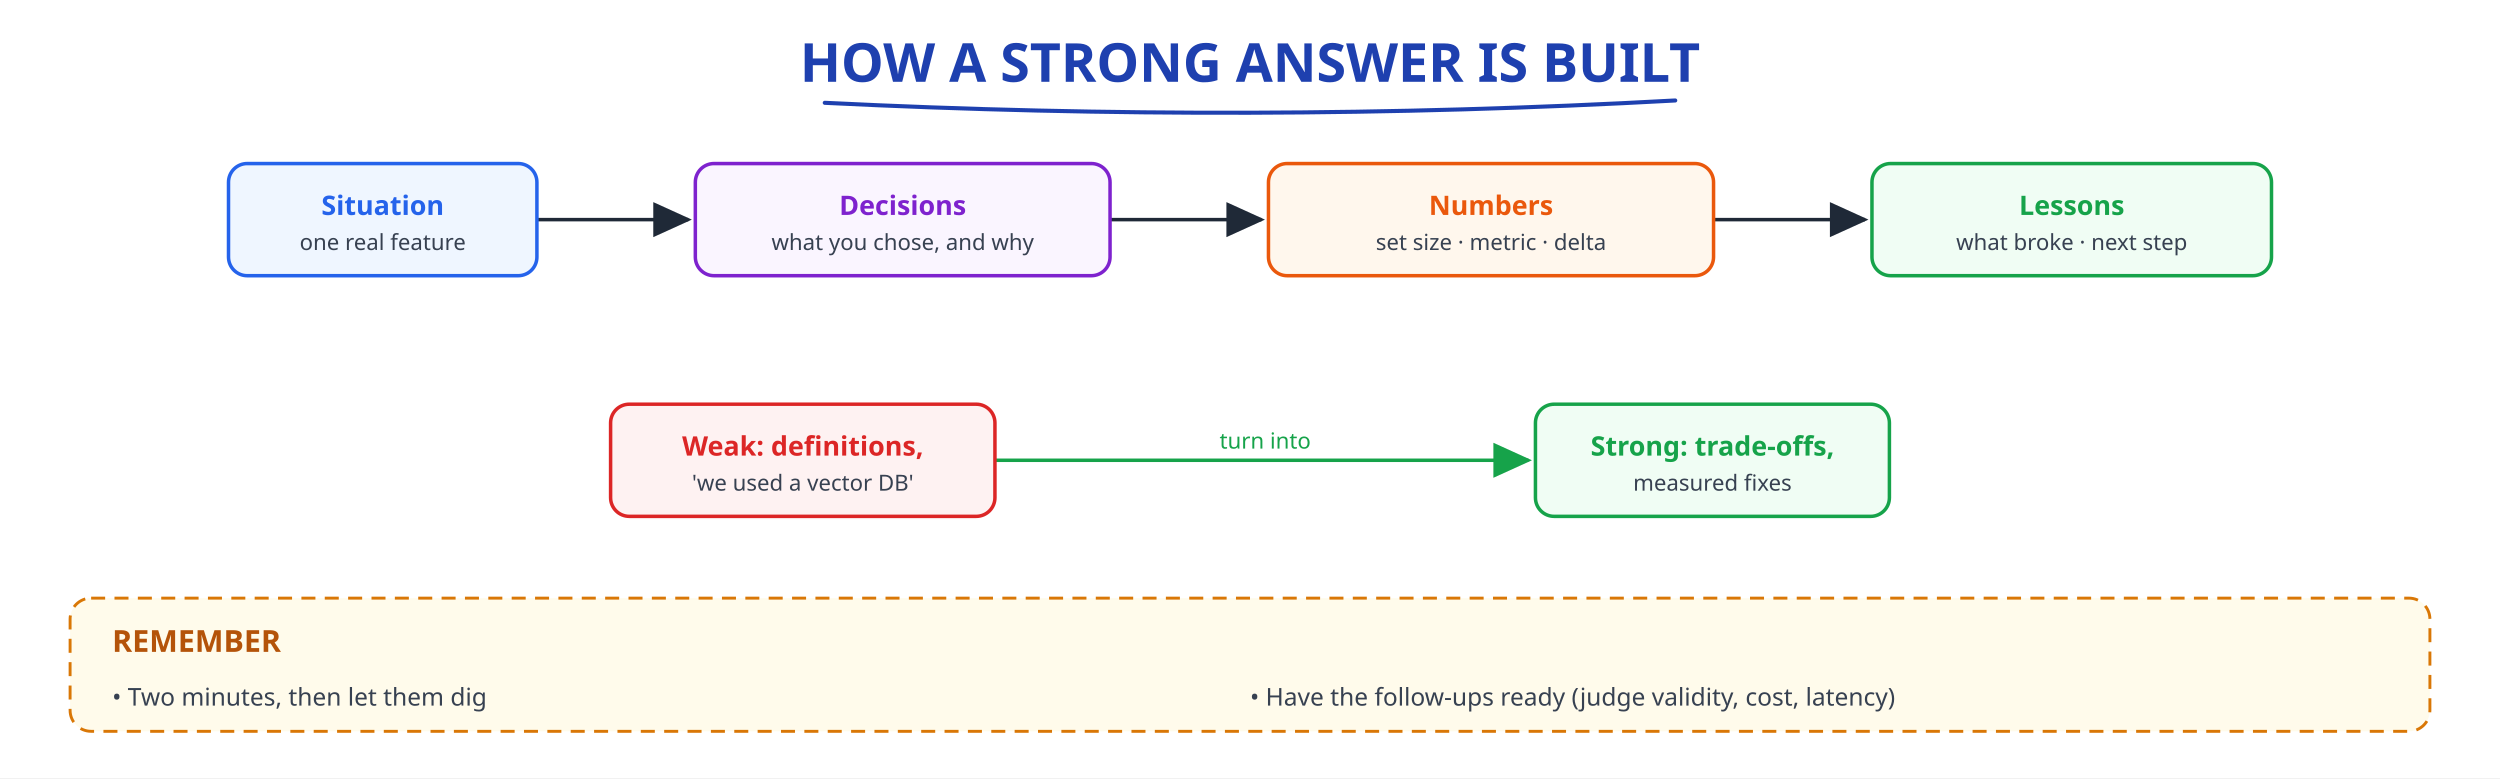
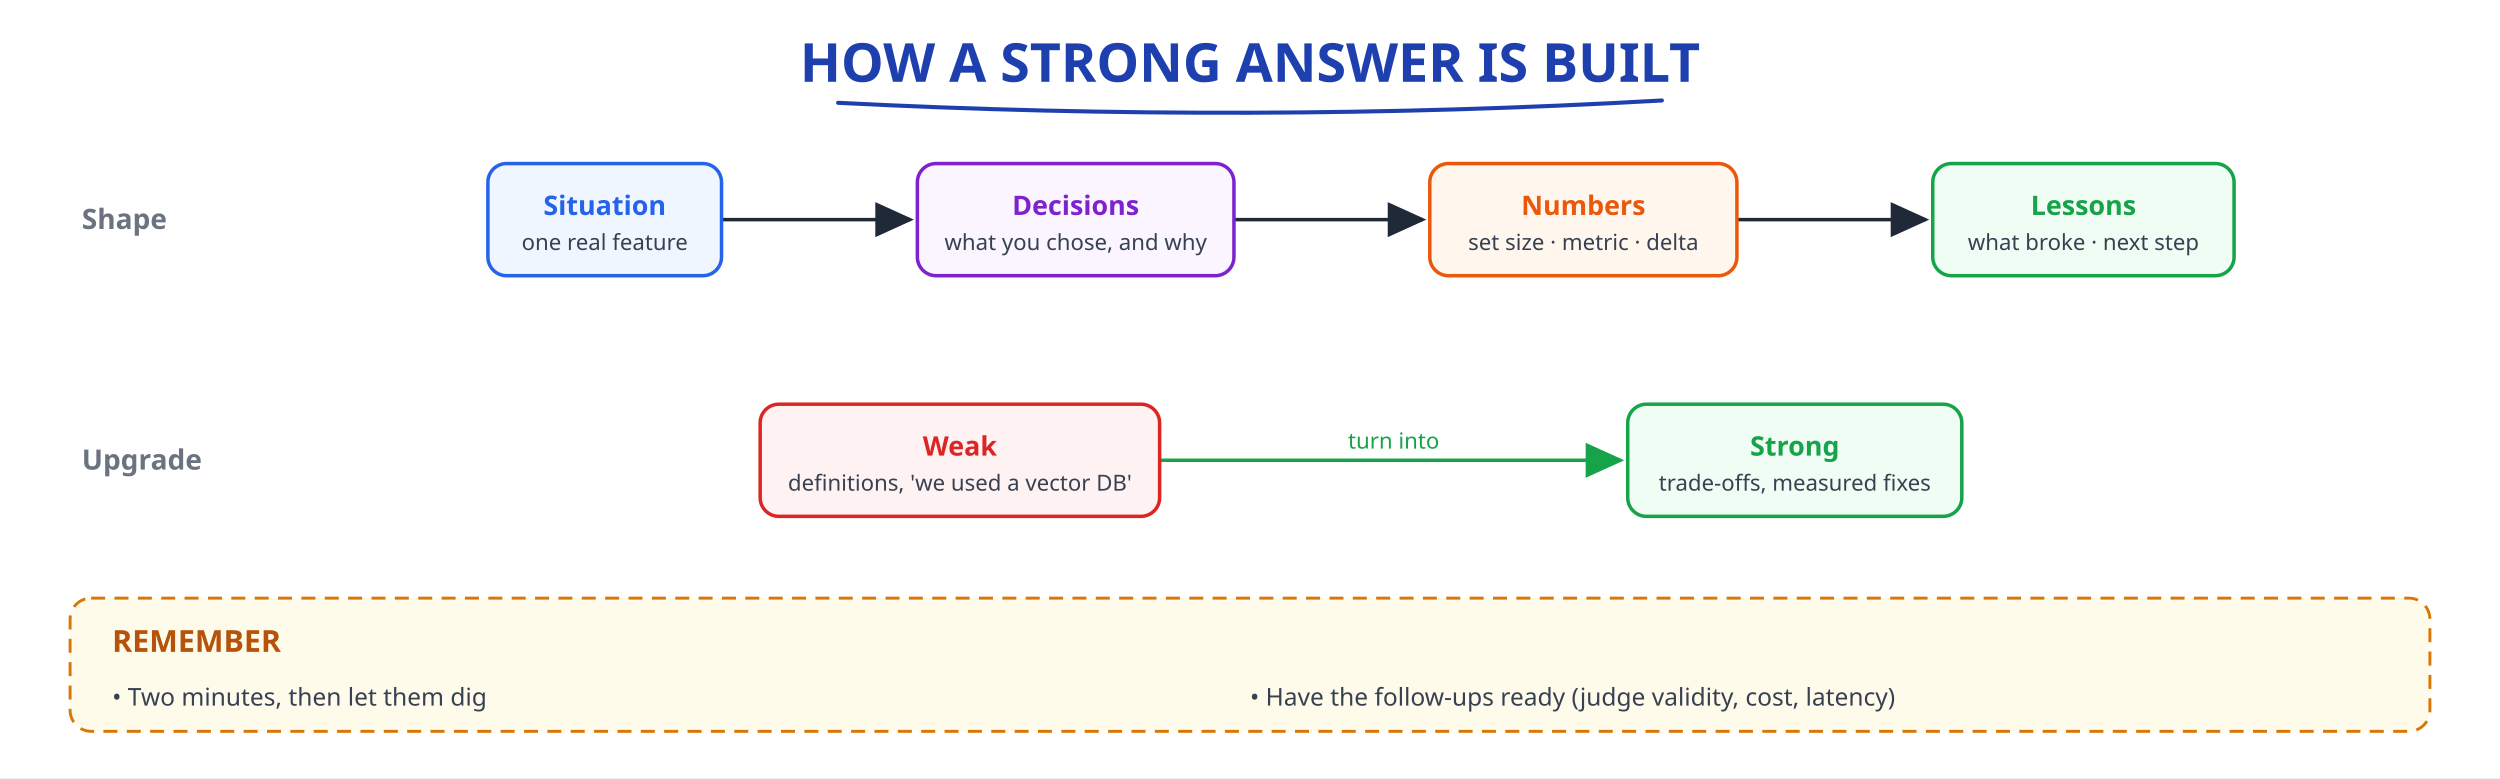
<svg xmlns="http://www.w3.org/2000/svg" width="2140" height="666" viewBox="0 0 2140 666">
  <defs>
    <marker id="ah-blue" markerWidth="12" markerHeight="10" refX="10" refY="5" orient="auto">
      <path d="M0,0 L11,5 L0,10 z" fill="#2563eb" />
    </marker>
    <marker id="ah-green" markerWidth="12" markerHeight="10" refX="10" refY="5" orient="auto">
      <path d="M0,0 L11,5 L0,10 z" fill="#16a34a" />
    </marker>
    <marker id="ah-orange" markerWidth="12" markerHeight="10" refX="10" refY="5" orient="auto">
      <path d="M0,0 L11,5 L0,10 z" fill="#ea580c" />
    </marker>
    <marker id="ah-purple" markerWidth="12" markerHeight="10" refX="10" refY="5" orient="auto">
      <path d="M0,0 L11,5 L0,10 z" fill="#7e22ce" />
    </marker>
    <marker id="ah-pink" markerWidth="12" markerHeight="10" refX="10" refY="5" orient="auto">
      <path d="M0,0 L11,5 L0,10 z" fill="#db2777" />
    </marker>
    <marker id="ah-red" markerWidth="12" markerHeight="10" refX="10" refY="5" orient="auto">
      <path d="M0,0 L11,5 L0,10 z" fill="#dc2626" />
    </marker>
    <marker id="ah-ink" markerWidth="12" markerHeight="10" refX="10" refY="5" orient="auto">
      <path d="M0,0 L11,5 L0,10 z" fill="#1f2937" />
    </marker>
    <marker id="ah-teal" markerWidth="12" markerHeight="10" refX="10" refY="5" orient="auto">
      <path d="M0,0 L11,5 L0,10 z" fill="#0f766e" />
    </marker>
  </defs>
  <rect width="2140" height="666" fill="#ffffff" />
  <text x="1070.0" y="70" font-family="Marker Felt" font-size="46" fill="#1e40af" text-anchor="middle" font-weight="bold">HOW A STRONG ANSWER IS BUILT</text>
-   <path d="M706.0,88 Q1070.0,106 1434.0,86" stroke="#1e40af" stroke-width="3.5" fill="none" stroke-linecap="round" />
-   <line x1="459.6" y1="188.0" x2="589.2" y2="188.0" stroke="#1f2937" stroke-width="3" marker-end="url(#ah-ink)" />
-   <line x1="950.2" y1="188.0" x2="1079.8" y2="188.0" stroke="#1f2937" stroke-width="3" marker-end="url(#ah-ink)" />
-   <line x1="1466.8" y1="188.0" x2="1596.4" y2="188.0" stroke="#1f2937" stroke-width="3" marker-end="url(#ah-ink)" />
-   <line x1="851.667" y1="394.0" x2="1308.333" y2="394.0" stroke="#16a34a" stroke-width="3" marker-end="url(#ah-green)" />
-   <rect x="1025.5" y="362.0" width="115" height="30" rx="6" fill="#ffffff" />
-   <text x="1083.0" y="384.0" font-family="Chalkboard SE" font-size="19" fill="#16a34a" text-anchor="middle">turn into</text>
-   <rect x="195.6" y="140.0" width="264" height="96" rx="16" fill="#eff6ff" stroke="#2563eb" stroke-width="3" />
-   <text x="327.6" y="184.0" font-family="Chalkboard SE" font-size="23" fill="#2563eb" text-anchor="middle" font-weight="bold">Situation</text>
-   <text x="327.6" y="214.0" font-family="Chalkboard SE" font-size="19" fill="#374151" text-anchor="middle">one real feature</text>
-   <rect x="595.2" y="140.0" width="355" height="96" rx="16" fill="#faf5ff" stroke="#7e22ce" stroke-width="3" />
-   <text x="772.7" y="184.0" font-family="Chalkboard SE" font-size="23" fill="#7e22ce" text-anchor="middle" font-weight="bold">Decisions</text>
-   <text x="772.7" y="214.0" font-family="Chalkboard SE" font-size="19" fill="#374151" text-anchor="middle">what you chose, and why</text>
-   <rect x="1085.8" y="140.0" width="381" height="96" rx="16" fill="#fff7ed" stroke="#ea580c" stroke-width="3" />
-   <text x="1276.3" y="184.0" font-family="Chalkboard SE" font-size="23" fill="#ea580c" text-anchor="middle" font-weight="bold">Numbers</text>
-   <text x="1276.3" y="214.0" font-family="Chalkboard SE" font-size="19" fill="#374151" text-anchor="middle">set size · metric · delta</text>
-   <rect x="1602.4" y="140.0" width="342" height="96" rx="16" fill="#f0fdf4" stroke="#16a34a" stroke-width="3" />
-   <text x="1773.4" y="184.0" font-family="Chalkboard SE" font-size="23" fill="#16a34a" text-anchor="middle" font-weight="bold">Lessons</text>
-   <text x="1773.4" y="214.0" font-family="Chalkboard SE" font-size="19" fill="#374151" text-anchor="middle">what broke · next step</text>
-   <rect x="522.667" y="346.0" width="329" height="96" rx="16" fill="#fef2f2" stroke="#dc2626" stroke-width="3" />
-   <text x="687.167" y="390.0" font-family="Chalkboard SE" font-size="23" fill="#dc2626" text-anchor="middle" font-weight="bold">Weak: definitions,</text>
-   <text x="687.167" y="420.0" font-family="Chalkboard SE" font-size="19" fill="#374151" text-anchor="middle">'we used a vector DB'</text>
-   <rect x="1314.333" y="346.0" width="303" height="96" rx="16" fill="#f0fdf4" stroke="#16a34a" stroke-width="3" />
-   <text x="1465.833" y="390.0" font-family="Chalkboard SE" font-size="23" fill="#16a34a" text-anchor="middle" font-weight="bold">Strong: trade-offs,</text>
-   <text x="1465.833" y="420.0" font-family="Chalkboard SE" font-size="19" fill="#374151" text-anchor="middle">measured fixes</text>
+   <path d="M717.414,88 Q1070.0,106 1422.586,86" stroke="#1e40af" stroke-width="3.5" fill="none" stroke-linecap="round" />
+   <text x="70" y="196.0" font-family="Marker Felt" font-size="24" fill="#6b7280" font-weight="bold">Shape</text>
+   <text x="70" y="402.0" font-family="Marker Felt" font-size="24" fill="#6b7280" font-weight="bold">Upgrade</text>
+   <line x1="617.631" y1="188.0" x2="779.263" y2="188.0" stroke="#1f2937" stroke-width="3" marker-end="url(#ah-ink)" />
+   <line x1="1056.263" y1="188.0" x2="1217.894" y2="188.0" stroke="#1f2937" stroke-width="3" marker-end="url(#ah-ink)" />
+   <line x1="1486.8" y1="188.0" x2="1648.431" y2="188.0" stroke="#1f2937" stroke-width="3" marker-end="url(#ah-ink)" />
+   <line x1="992.641" y1="394.0" x2="1387.328" y2="394.0" stroke="#16a34a" stroke-width="3" marker-end="url(#ah-green)" />
+   <rect x="1144.5" y="362.0" width="96.969" height="30" rx="6" fill="#ffffff" />
+   <text x="1192.984" y="384.0" font-family="Chalkboard SE" font-size="19" fill="#16a34a" text-anchor="middle">turn into</text>
+   <rect x="417.631" y="140.0" width="200" height="96" rx="16" fill="#eff6ff" stroke="#2563eb" stroke-width="3" />
+   <text x="517.631" y="184.0" font-family="Chalkboard SE" font-size="23" fill="#2563eb" text-anchor="middle" font-weight="bold">Situation</text>
+   <text x="517.631" y="214.0" font-family="Chalkboard SE" font-size="19" fill="#374151" text-anchor="middle">one real feature</text>
+   <rect x="785.263" y="140.0" width="271.0" height="96" rx="16" fill="#faf5ff" stroke="#7e22ce" stroke-width="3" />
+   <text x="920.763" y="184.0" font-family="Chalkboard SE" font-size="23" fill="#7e22ce" text-anchor="middle" font-weight="bold">Decisions</text>
+   <text x="920.763" y="214.0" font-family="Chalkboard SE" font-size="19" fill="#374151" text-anchor="middle">what you chose, and why</text>
+   <rect x="1223.894" y="140.0" width="262.906" height="96" rx="16" fill="#fff7ed" stroke="#ea580c" stroke-width="3" />
+   <text x="1355.347" y="184.0" font-family="Chalkboard SE" font-size="23" fill="#ea580c" text-anchor="middle" font-weight="bold">Numbers</text>
+   <text x="1355.347" y="214.0" font-family="Chalkboard SE" font-size="19" fill="#374151" text-anchor="middle">set size · metric · delta</text>
+   <rect x="1654.431" y="140.0" width="257.938" height="96" rx="16" fill="#f0fdf4" stroke="#16a34a" stroke-width="3" />
+   <text x="1783.4" y="184.0" font-family="Chalkboard SE" font-size="23" fill="#16a34a" text-anchor="middle" font-weight="bold">Lessons</text>
+   <text x="1783.4" y="214.0" font-family="Chalkboard SE" font-size="19" fill="#374151" text-anchor="middle">what broke · next step</text>
+   <rect x="650.688" y="346.0" width="341.953" height="96" rx="16" fill="#fef2f2" stroke="#dc2626" stroke-width="3" />
+   <text x="821.664" y="390.0" font-family="Chalkboard SE" font-size="23" fill="#dc2626" text-anchor="middle" font-weight="bold">Weak</text>
+   <text x="821.664" y="420.0" font-family="Chalkboard SE" font-size="19" fill="#374151" text-anchor="middle">definitions, 'we used a vector DB'</text>
+   <rect x="1393.328" y="346.0" width="285.984" height="96" rx="16" fill="#f0fdf4" stroke="#16a34a" stroke-width="3" />
+   <text x="1536.32" y="390.0" font-family="Chalkboard SE" font-size="23" fill="#16a34a" text-anchor="middle" font-weight="bold">Strong</text>
+   <text x="1536.32" y="420.0" font-family="Chalkboard SE" font-size="19" fill="#374151" text-anchor="middle">trade-offs, measured fixes</text>
  <rect x="60" y="512" width="2020" height="114" rx="18" fill="#fffbeb" stroke="#d97706" stroke-width="2.5" stroke-dasharray="12 8" />
  <text x="96" y="558" font-family="Marker Felt" font-size="26" fill="#b45309" font-weight="bold">REMEMBER</text>
  <text x="96.0" y="604" font-family="Chalkboard SE" font-size="21" fill="#374151">• Two minutes, then let them dig</text>
  <text x="1070.0" y="604" font-family="Chalkboard SE" font-size="21" fill="#374151">• Have the follow-ups ready (judge validity, cost, latency)</text>
</svg>
